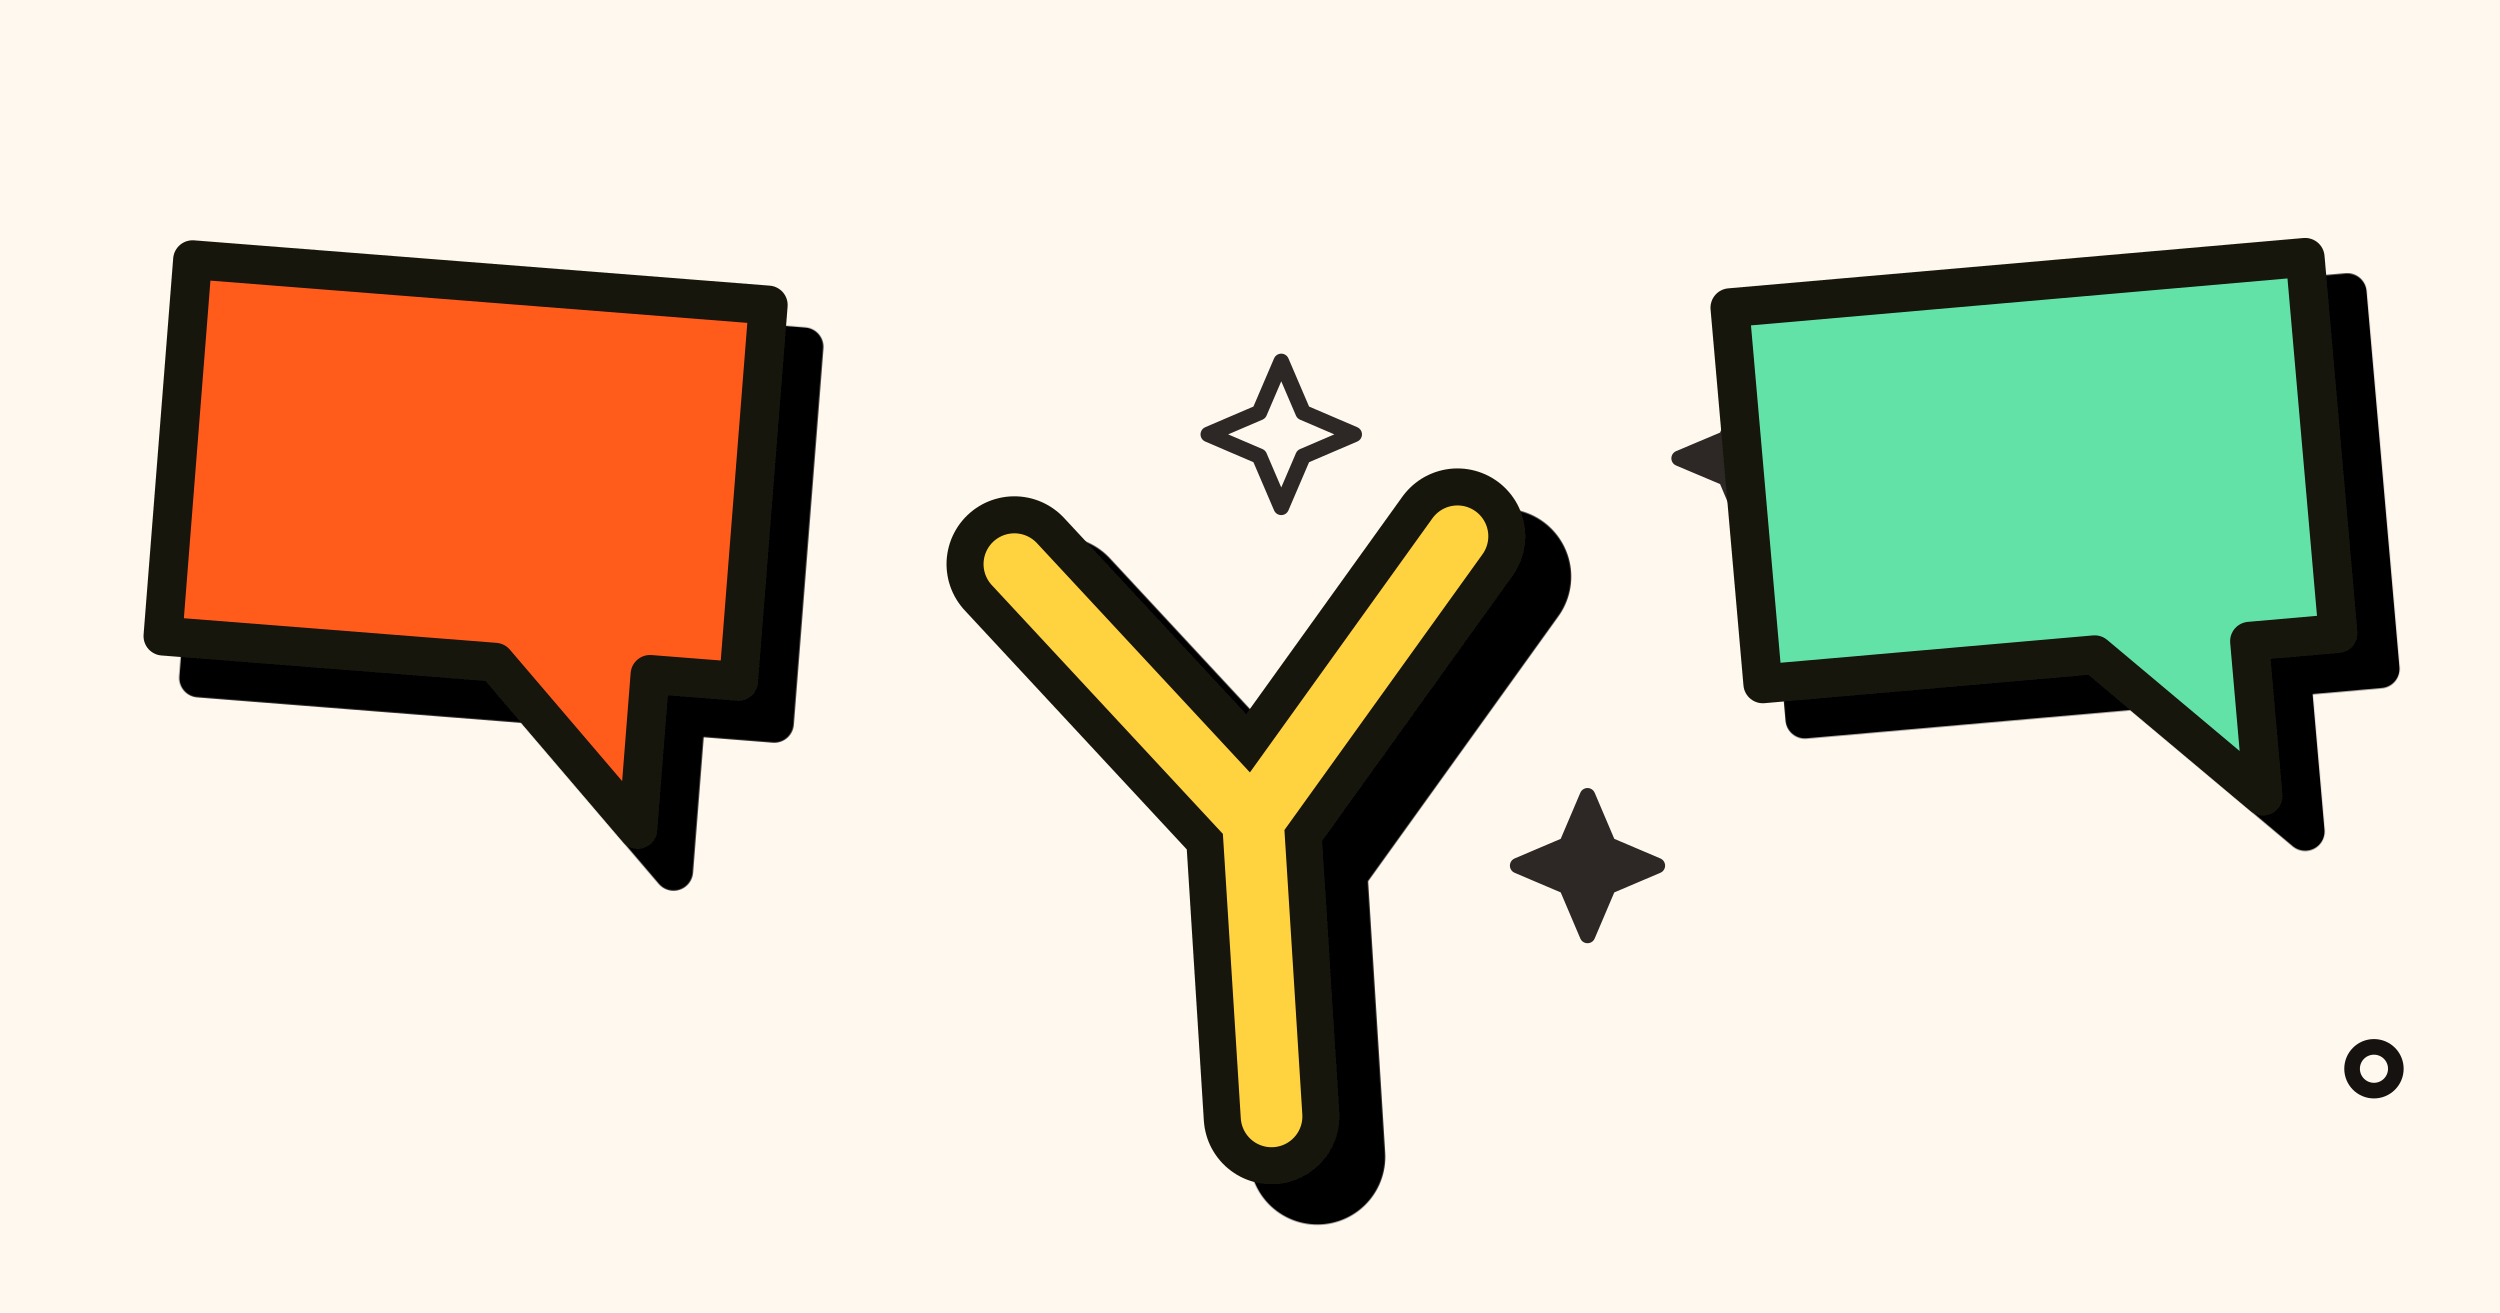
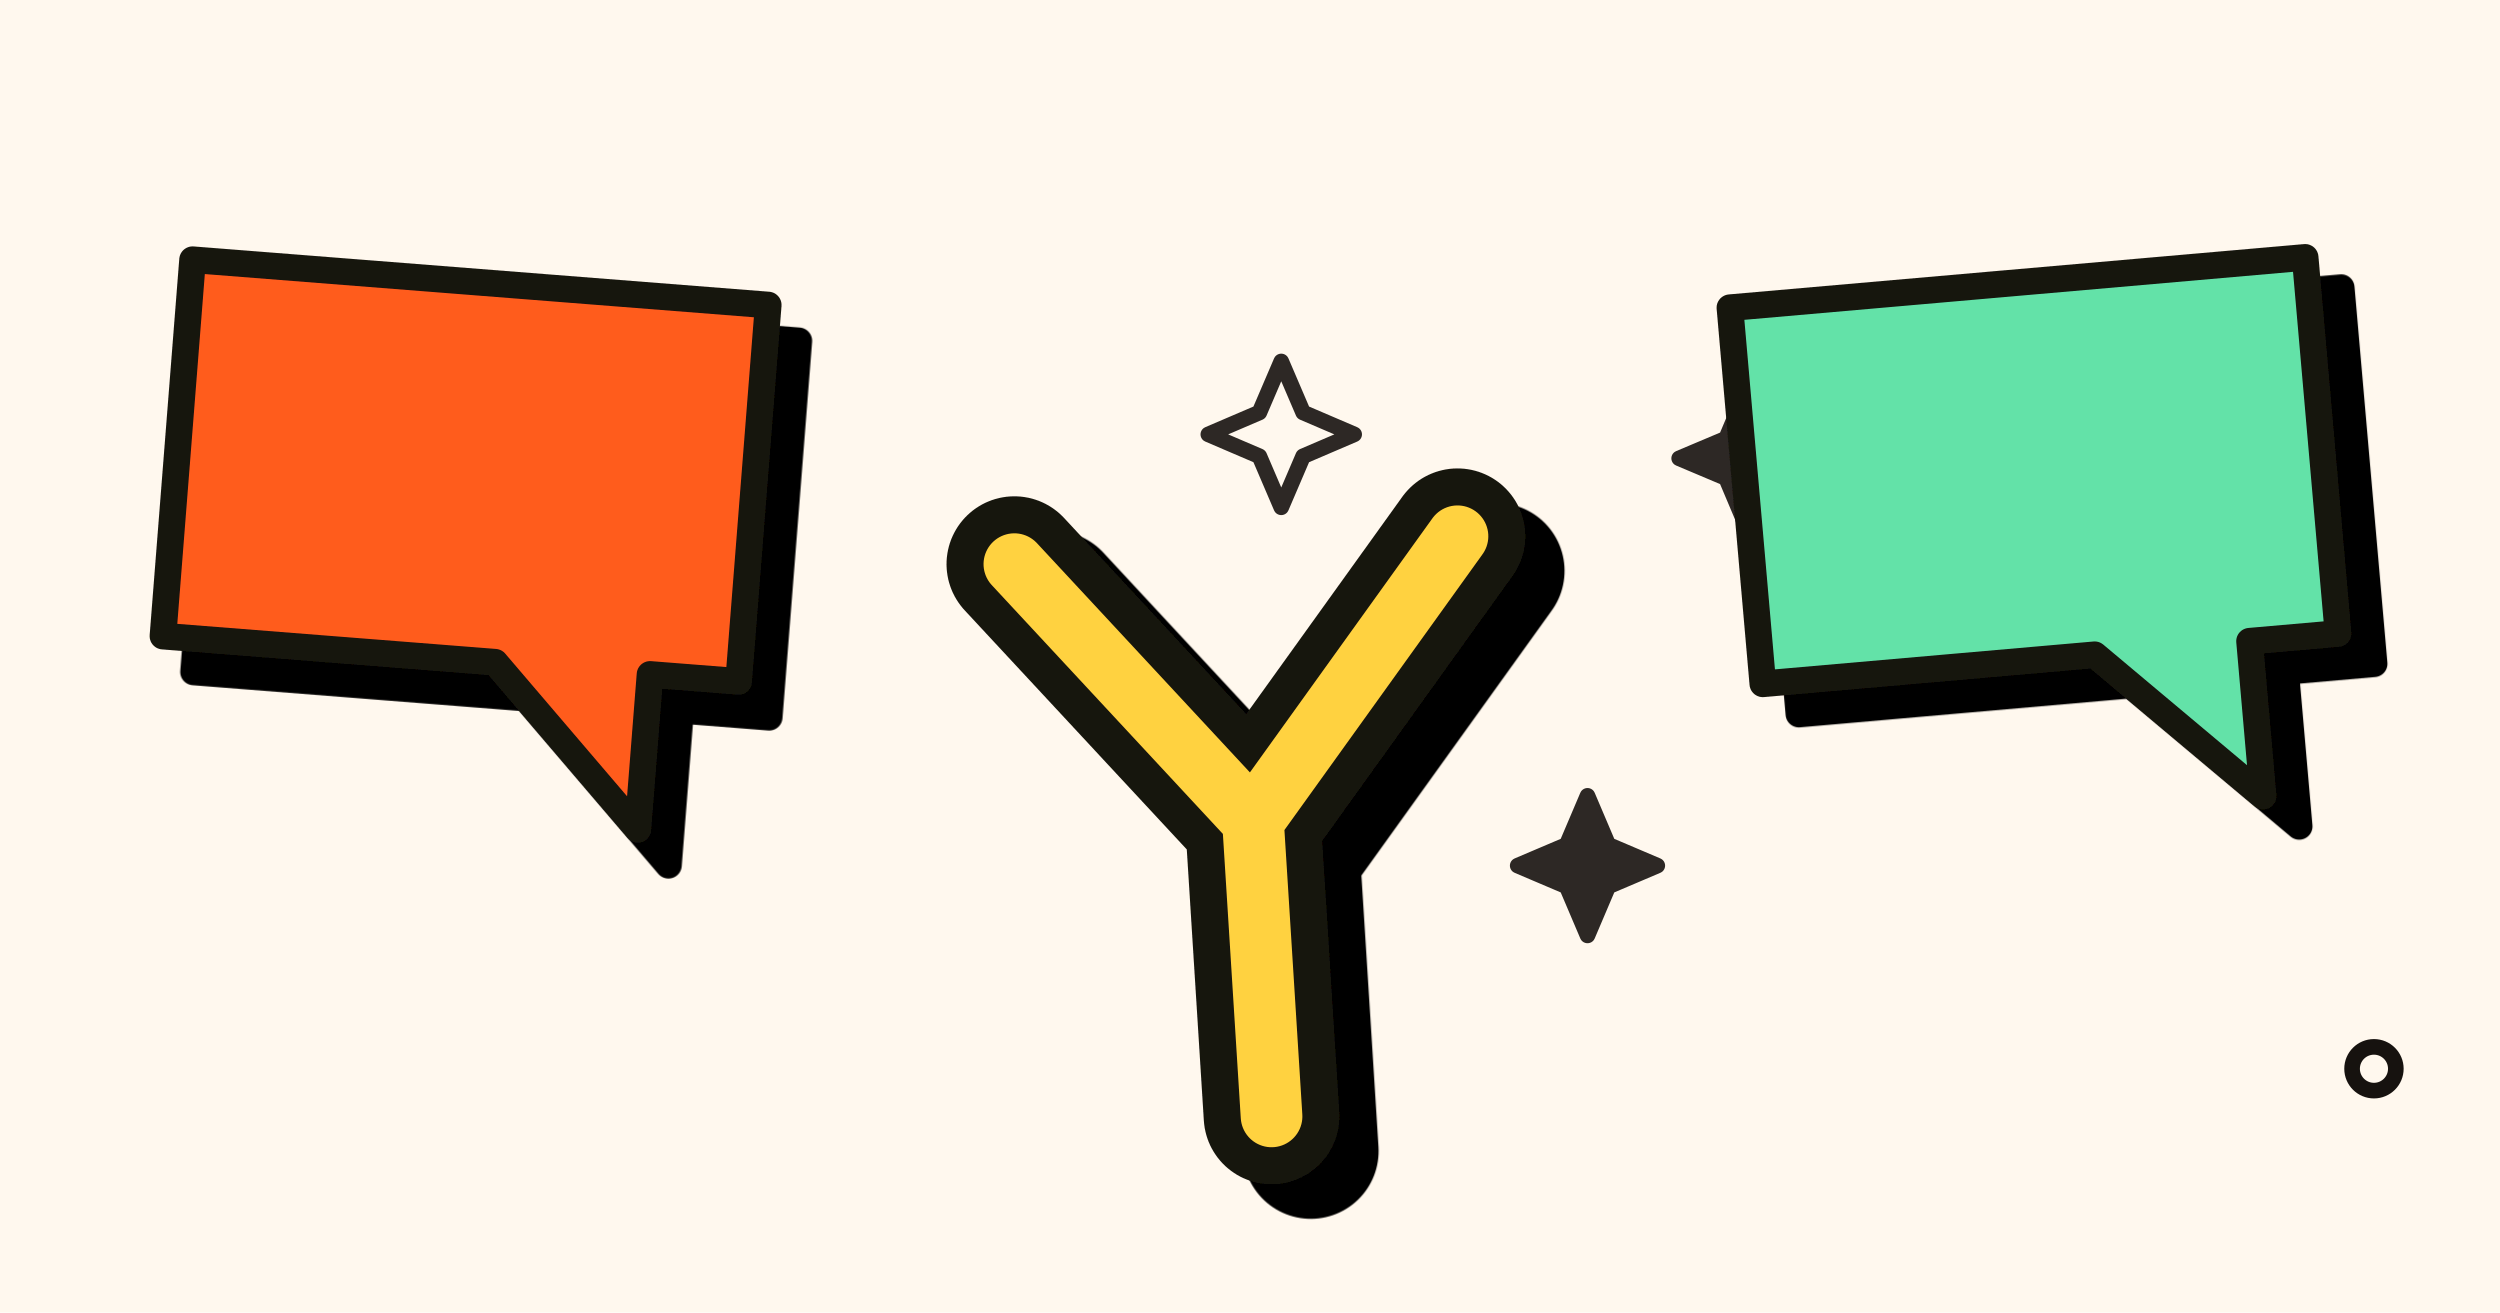
<svg xmlns="http://www.w3.org/2000/svg" viewBox="0 0 240 126" width="240" height="126">
  <defs>
-     <filter id="h" x="-15%" y="-15%" width="140%" height="140%">
-       <feOffset in="SourceAlpha" dx="3.5" dy="3.5" result="s" />
+     <filter id="h" x="-30%" y="-30%" width="170%" height="170%">
+       <feOffset in="SourceAlpha" dx="3" dy="3" result="s" />
      <feMerge>
        <feMergeNode in="s" />
        <feMergeNode in="SourceGraphic" />
      </feMerge>
    </filter>
  </defs>
  <rect width="240" height="126" fill="#FFF8EE" />
  <path d="M152.4 76.4l2.0 4.7 4.7 2.0-4.7 2.0-2.0 4.7-2.0-4.7-4.7-2.0 4.7-2.0z" fill="#16120F" stroke="#16120F" stroke-width="1.5" stroke-linejoin="round" opacity=".9" />
  <circle cx="227.9" cy="102.6" r="2.1" fill="#FFF8EE" stroke="#16120F" stroke-width="1.5" />
  <path d="M123.0 34.7l2.1 4.9 4.9 2.1-4.9 2.1-2.1 4.9-2.1-4.9-4.9-2.1 4.9-2.1z" fill="#FFF8EE" stroke="#16120F" stroke-width="1.5" stroke-linejoin="round" opacity=".9" />
  <path d="M167.6 37.6l1.9 4.5 4.5 1.9-4.5 1.9-1.9 4.5-1.9-4.5-4.5-1.9 4.5-1.9z" fill="#16120F" stroke="#16120F" stroke-width="1.5" stroke-linejoin="round" opacity=".9" />
  <g transform="translate(10.0 18.5) rotate(4.5 34.1 34.1) scale(1.066)" filter="url(#h)">
-     <path d="M58 8H6v34h30l14 14V42h8z" fill="#FF5B1F" stroke="#16120F" stroke-width="3.5" stroke-linejoin="round" stroke-linecap="round" />
+     <path d="M58 8H6v34h30l14 14V42h8z" fill="#FF5B1F" stroke="#16120F" stroke-width="2.4" stroke-linejoin="round" stroke-linecap="round" />
  </g>
  <g transform="translate(82.1 36.2) rotate(-3.6 37.9 37.9) scale(1.184)" filter="url(#h)">
    <path d="M32 60V36M32 36L14 14M32 36l18-22" fill="none" stroke="#16120F" stroke-width="11" stroke-linecap="round" stroke-linejoin="round" />
    <path d="M32 60V36M32 36L14 14M32 36l18-22" fill="none" stroke="#FFD23F" stroke-width="5" stroke-linecap="round" stroke-linejoin="round" />
  </g>
  <g transform="translate(161.8 18.5) rotate(-5.0 34.1 34.1) scale(1.066)" filter="url(#h)">
-     <path d="M58 8H6v34h30l14 14V42h8z" fill="#63E2A8" stroke="#16120F" stroke-width="3.5" stroke-linejoin="round" stroke-linecap="round" />
+     <path d="M58 8H6v34h30l14 14V42h8z" fill="#63E2A8" stroke="#16120F" stroke-width="2.4" stroke-linejoin="round" stroke-linecap="round" />
  </g>
</svg>
